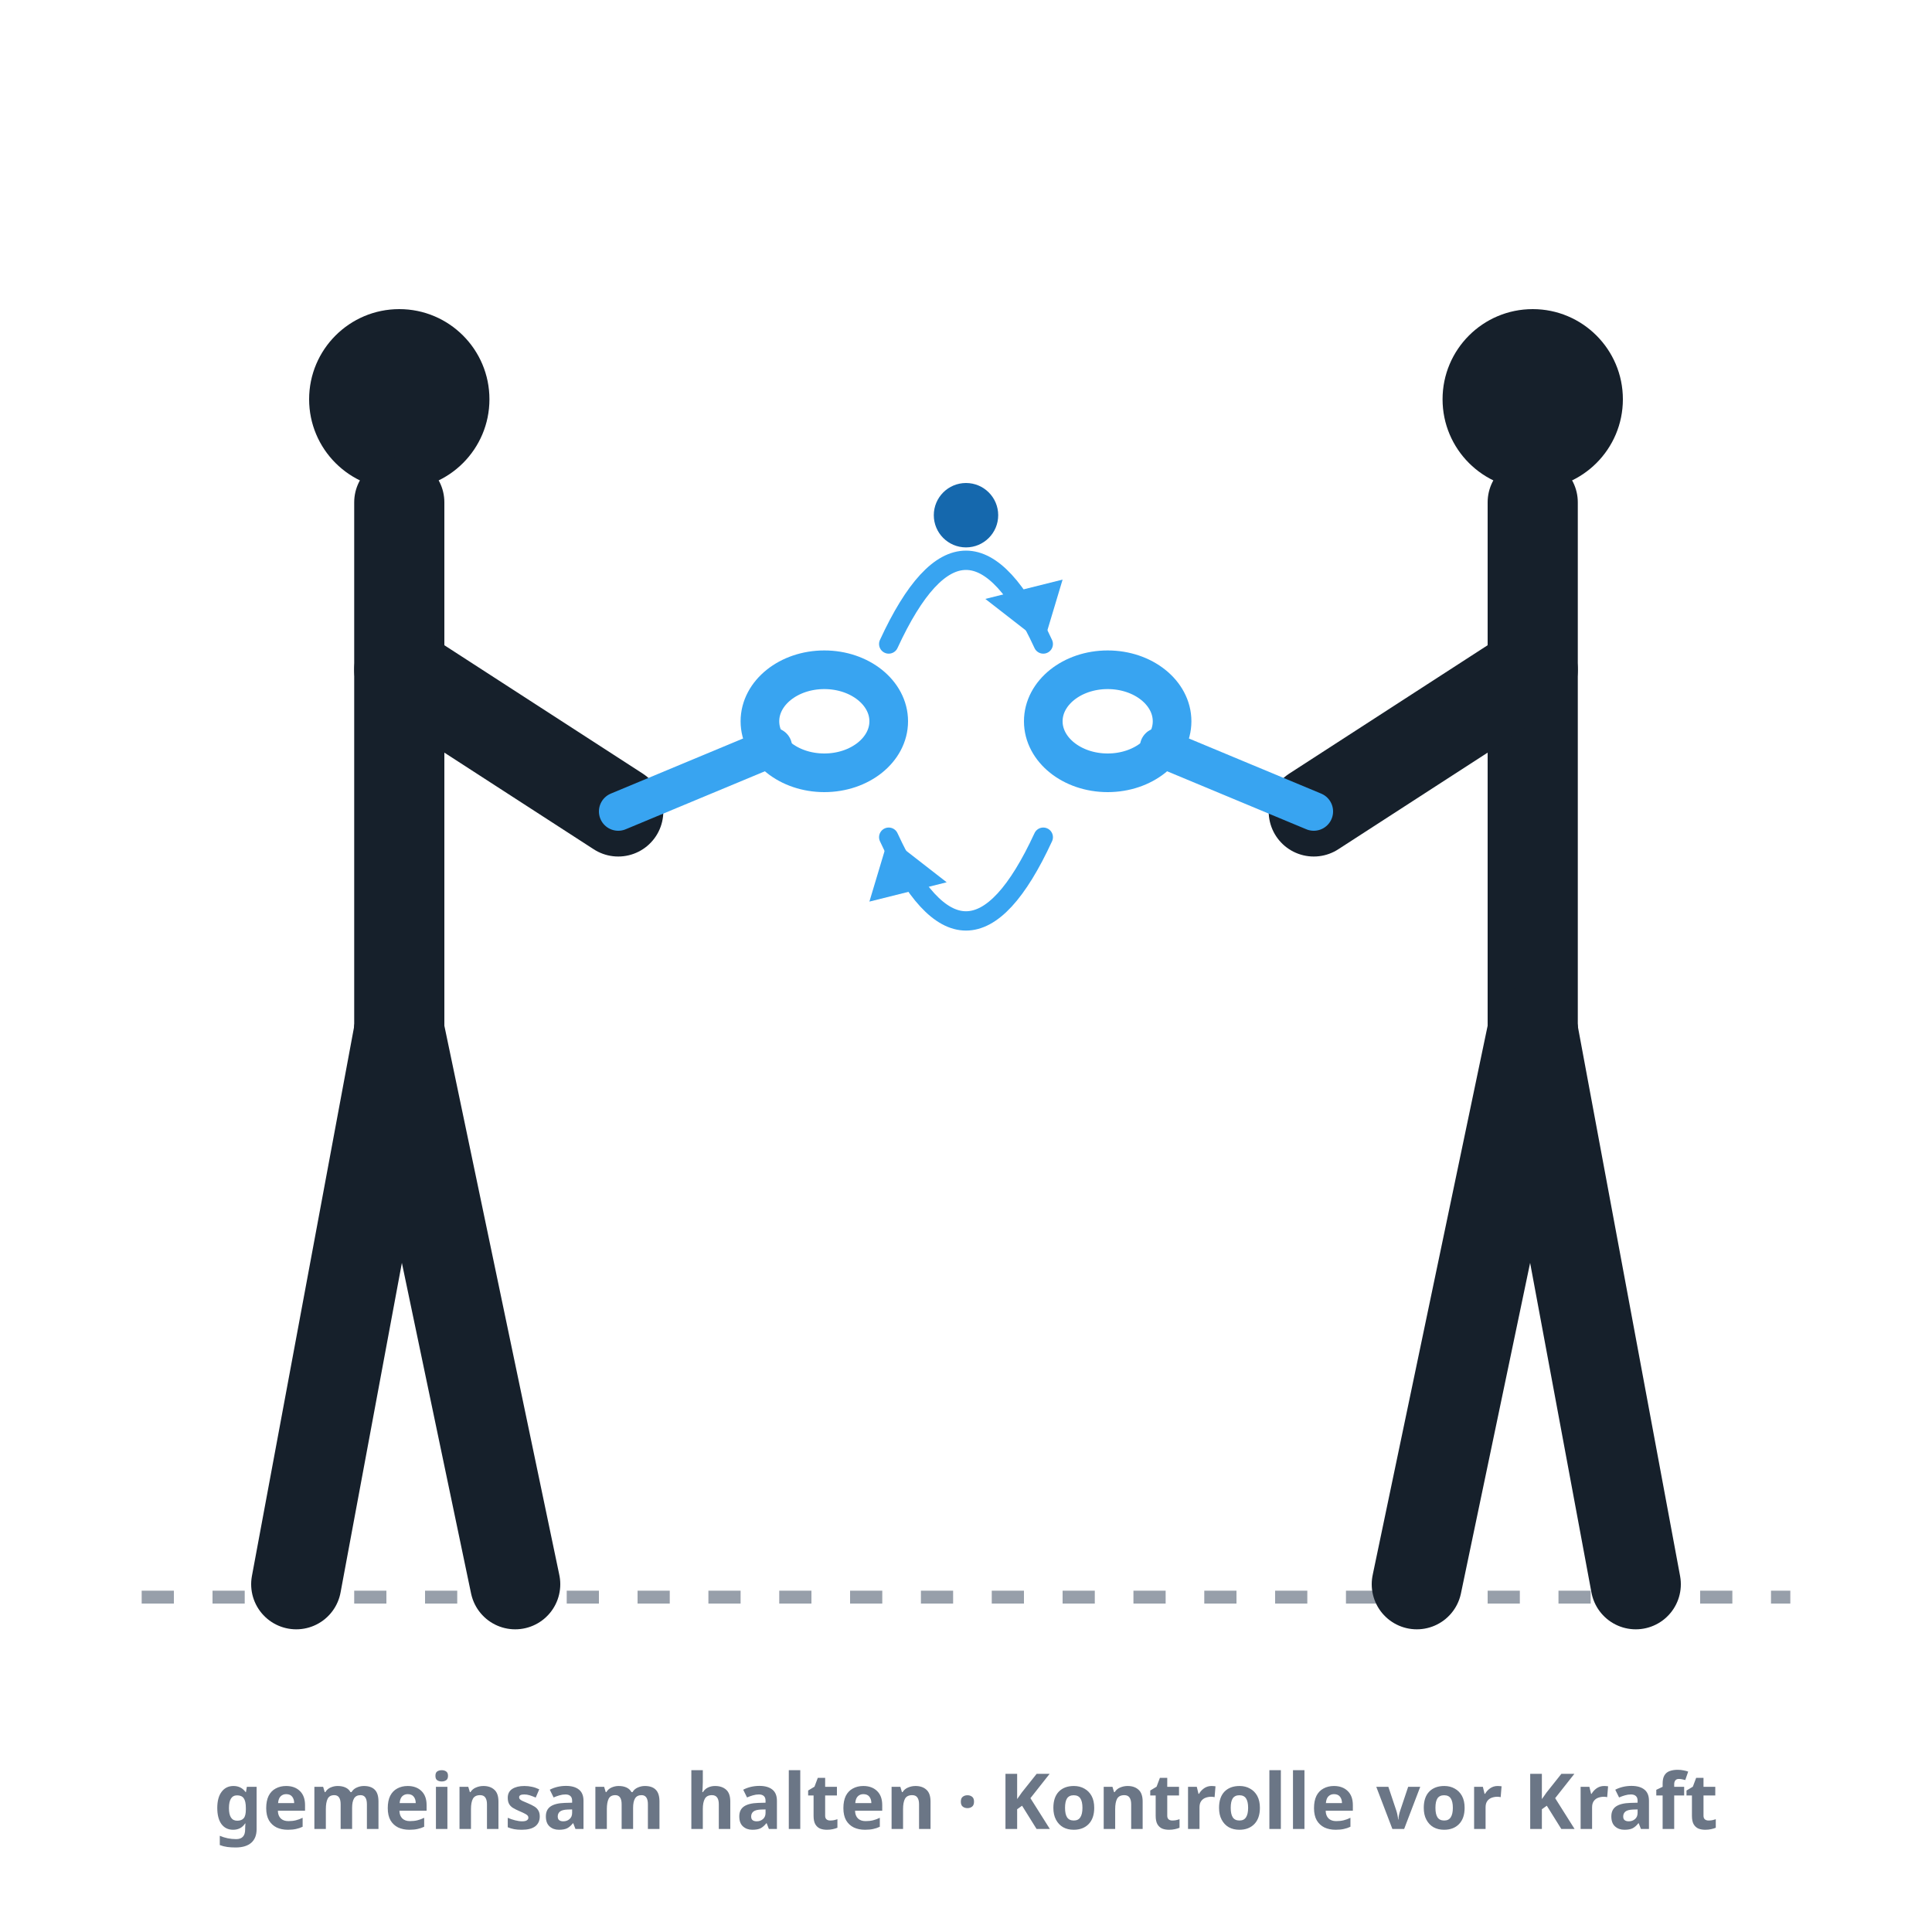
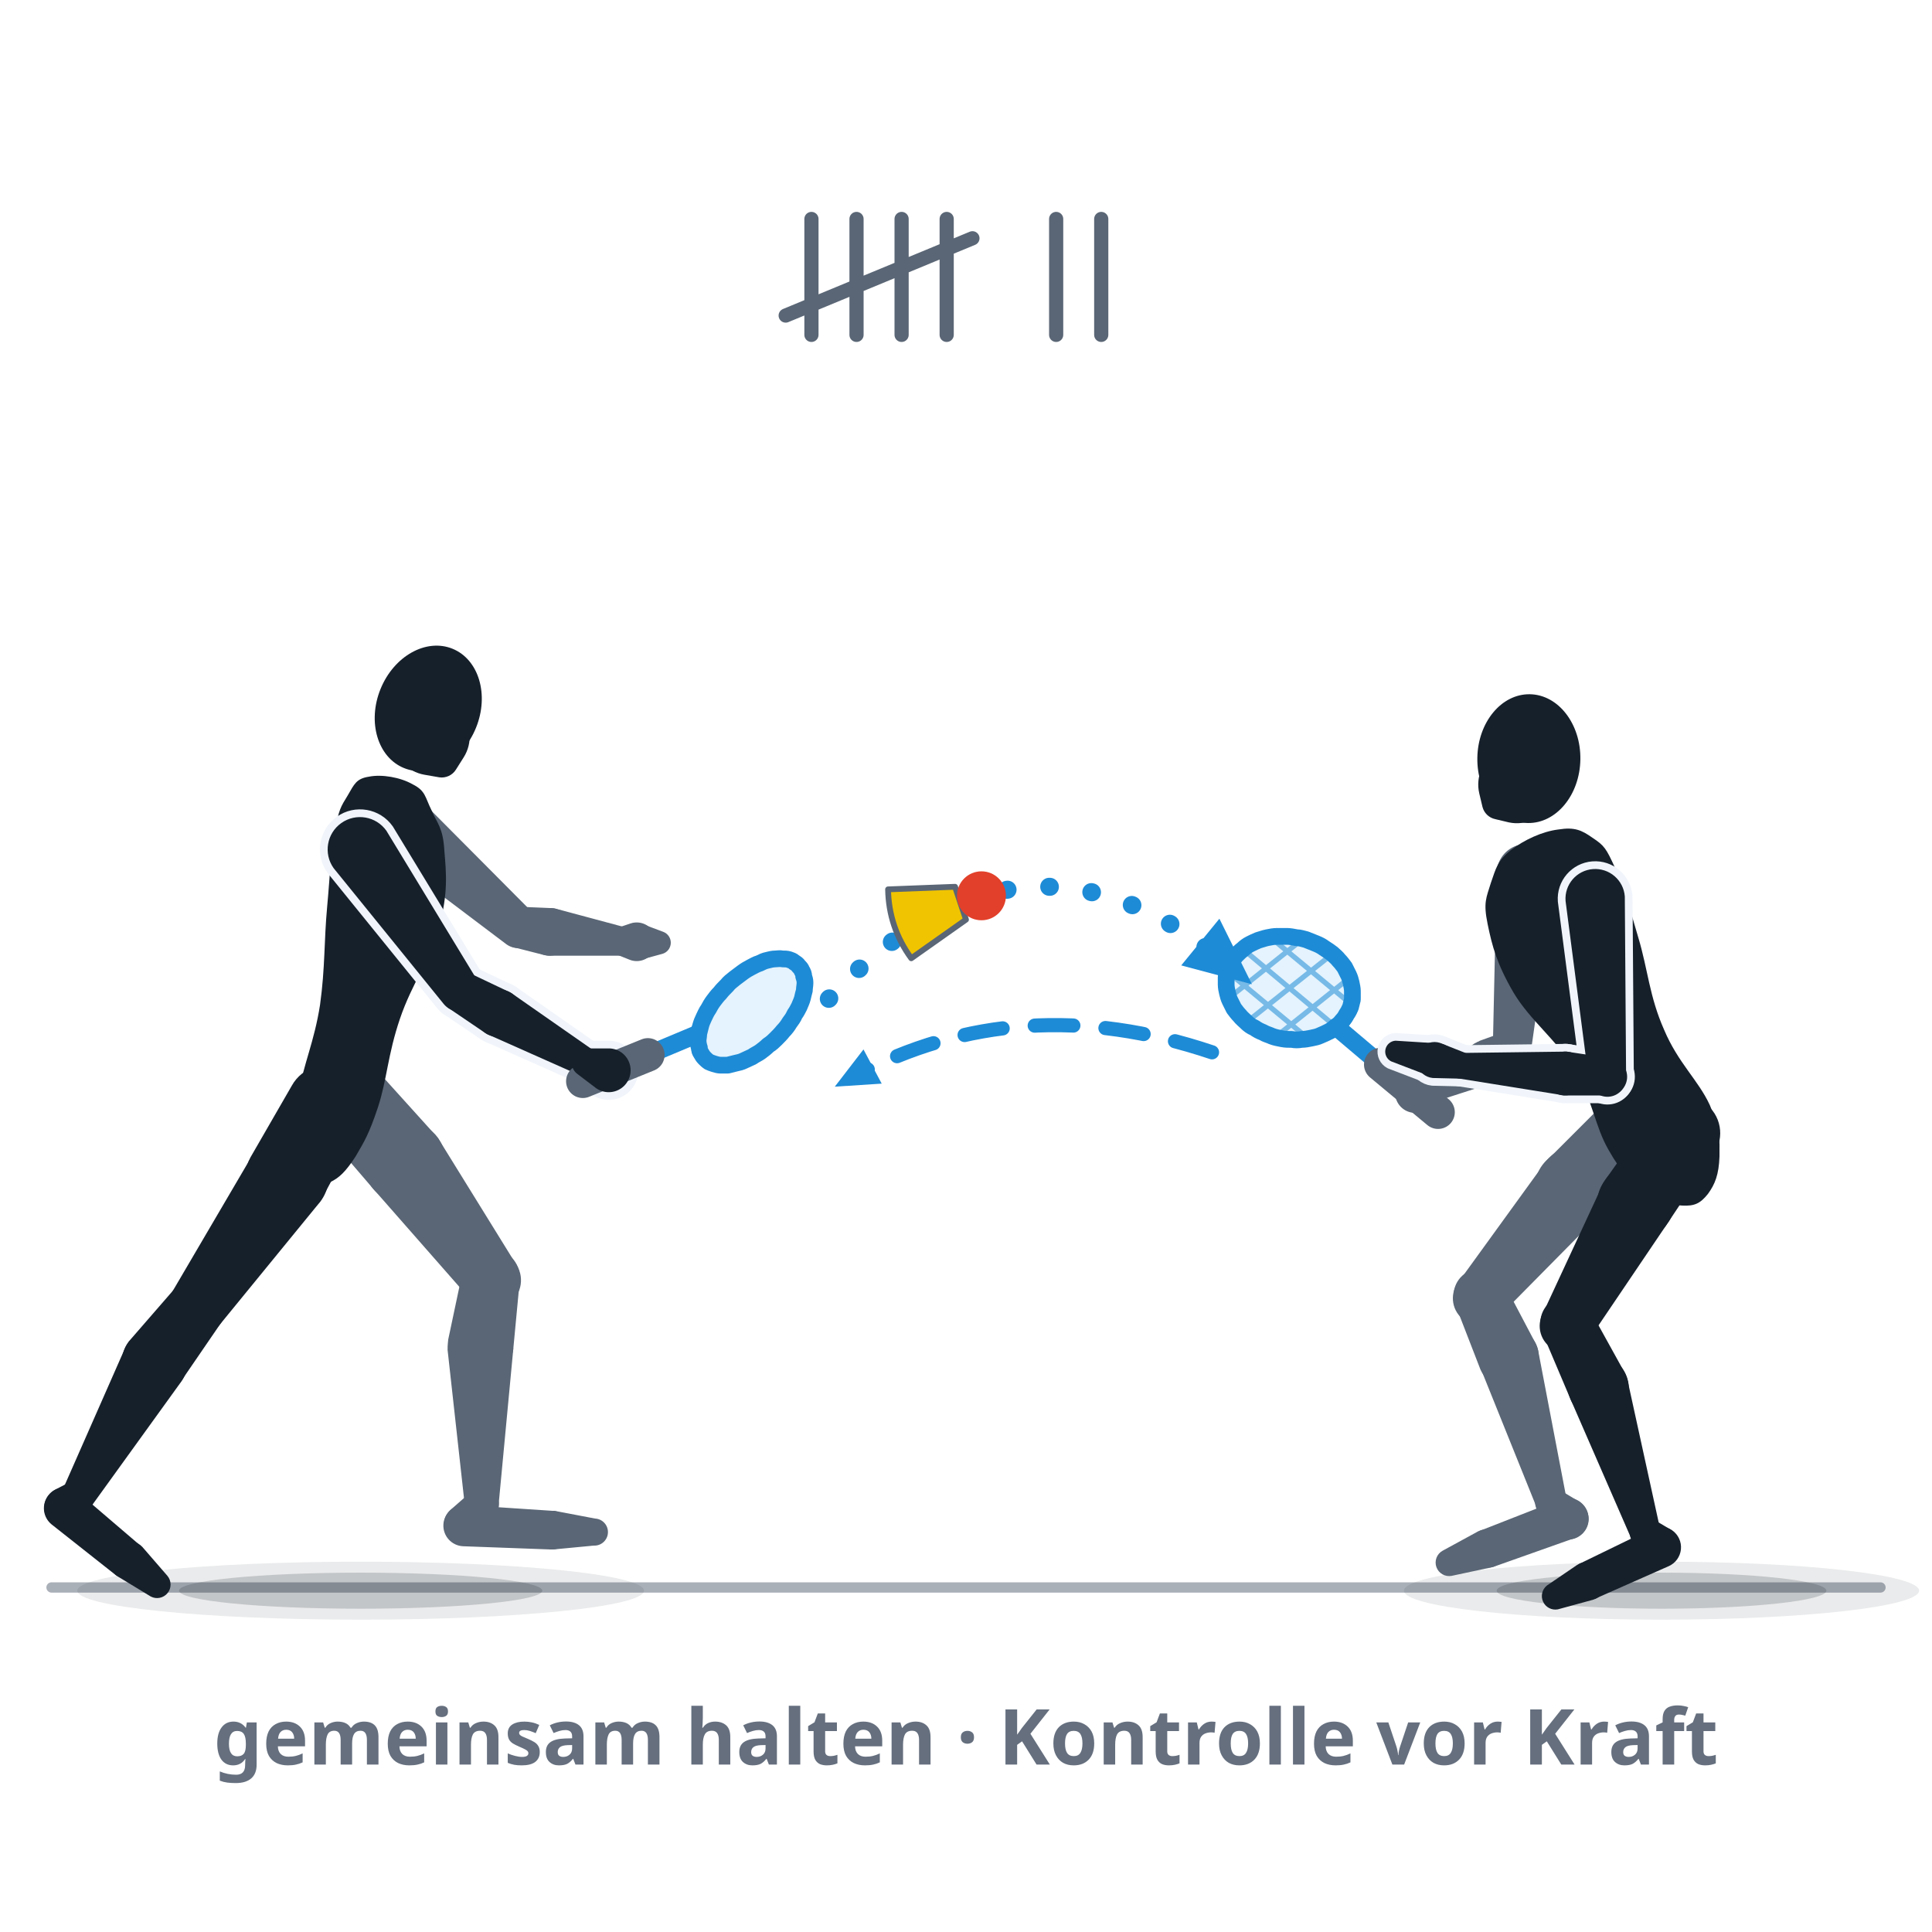
- <svg xmlns="http://www.w3.org/2000/svg" viewBox="0 0 300 300" role="img" aria-label="Funplay: zwei Spielende halten den Speeder auf mittlerer Distanz kooperativ im Spiel — ohne Court und ohne Zählung, die Flugbahn läuft flach in beide Richtungen.">
+ <svg xmlns="http://www.w3.org/2000/svg" viewBox="0 0 300 300" role="img" data-quelle="figuren" aria-label="Funplay: zwei Spielende stehen sich auf mittlerer Distanz gegenüber, ohne Court. Links trifft eine Spielerin den Speeder mit einem ruhigen Vorhand-Drive, rechts wartet ihre Partnerin in Bereitschaft. Die Bahn läuft flach hin und gestrichelt zurück, eine Strichliste zählt die Kontakte am Stück.">
  <style>
-     .fig{fill:none;stroke:var(--tinte,#16202b);stroke-width:14;stroke-linecap:round;stroke-linejoin:round}
-     .kopf{fill:var(--tinte,#16202b)}
-     .schlaeger{fill:none;stroke:var(--primaer,#38a4f1);stroke-width:6;stroke-linecap:round}
-     .bahn{fill:none;stroke:var(--primaer,#38a4f1);stroke-width:3;stroke-linecap:round}
-     .pfeil{fill:var(--primaer,#38a4f1)}
-     .speeder{fill:var(--primaer-tief,#1568ad)}
-     .boden{fill:none;stroke:var(--tinte-3,#6b7686);stroke-width:2;stroke-dasharray:5 6;opacity:.7}
-     .st{fill:var(--tinte-3,#6b7686);font:600 12px/1 system-ui,sans-serif;text-anchor:middle}
+     .s-k{fill:var(--tinte,#16202b)}
+     .s-f{fill:var(--tinte-2,#5a6675)}
+     .s-x{fill:var(--flaeche-2,#f1f5fb);stroke:var(--flaeche-2,#f1f5fb);stroke-width:2.4;stroke-linejoin:round}
+     .s-rf{fill:var(--primaer,#38a4f1);opacity:.14}
+     .s-rs{fill:none;stroke:var(--primaer-dunkel,#1e8bd6);stroke-width:.8;opacity:.55}
+     .s-rr{fill:none;stroke:var(--primaer-dunkel,#1e8bd6);stroke-width:2.6;stroke-linejoin:round}
+     .s-rh{fill:none;stroke:var(--primaer-dunkel,#1e8bd6);stroke-width:2.1;stroke-linecap:round;stroke-linejoin:round}
+     .s-rsch{fill:none;stroke:var(--primaer-dunkel,#1e8bd6);stroke-width:2.8;stroke-linecap:round}
+     .s-rg{fill:none;stroke:var(--tinte-2,#5a6675);stroke-width:5.2;stroke-linecap:round}
+     .s-korb{fill:var(--speeder-korb,#f0c400);stroke:var(--tinte-2,#5a6675);stroke-width:.9;stroke-linejoin:round}
+     .s-kappe{fill:var(--speeder-kappe,#e2402a)}
+     .s-sch{fill:var(--schatten-boden,#16202b2e)}
+     .s-schw{fill:var(--schatten-boden,#16202b2e);opacity:.5}
+     .s-bahn{fill:none;stroke:var(--primaer-dunkel,#1e8bd6);stroke-width:2.8;stroke-dasharray:.1 6.5;stroke-linecap:round}
+     .s-bahn2{fill:none;stroke:var(--primaer-dunkel,#1e8bd6);stroke-width:2.2;stroke-dasharray:6 5;stroke-linecap:round}
+     .s-mk{fill:var(--primaer-dunkel,#1e8bd6)}
+     .s-boden{fill:none;stroke:var(--tinte-3,#656f7e);stroke-width:1.6;opacity:.55;stroke-linecap:round}
+     .s-strich{fill:none;stroke:var(--tinte-2,#5a6675);stroke-width:2.2;stroke-linecap:round}
+     .st{fill:var(--tinte-3,#656f7e);font:600 12px/1 system-ui,sans-serif;text-anchor:middle}
  </style>
-   <line class="boden" x1="22" y1="248" x2="278" y2="248" />
-   <circle class="kopf" cx="62" cy="62" r="14" />
-   <path class="fig" d="M62,78 L62,160" />
-   <path class="fig" d="M62,160 L46,246" />
-   <path class="fig" d="M62,160 L80,246" />
-   <path class="fig" d="M62,104 L96,126" />
-   <path class="schlaeger" d="M96,126 L120,116" />
-   <ellipse class="schlaeger" cx="128" cy="112" rx="10" ry="8" />
-   <circle class="kopf" cx="238" cy="62" r="14" />
-   <path class="fig" d="M238,78 L238,160" />
-   <path class="fig" d="M238,160 L254,246" />
-   <path class="fig" d="M238,160 L220,246" />
-   <path class="fig" d="M238,104 L204,126" />
-   <path class="schlaeger" d="M204,126 L180,116" />
-   <ellipse class="schlaeger" cx="172" cy="112" rx="10" ry="8" />
-   <path class="bahn" d="M138,100 Q150,74 162,100" />
-   <polygon class="pfeil" points="162,100 153,93 165,90" />
-   <path class="bahn" d="M162,130 Q150,156 138,130" />
-   <polygon class="pfeil" points="138,130 147,137 135,140" />
-   <circle class="speeder" cx="150" cy="80" r="5" />
-   <text class="st" x="150" y="284">gemeinsam halten · Kontrolle vor Kraft</text>
+   <defs>
+     <marker id="p062" viewBox="0 0 10 10" markerWidth="4.4" markerHeight="4.4" refX="5" refY="5" orient="auto">
+       <path d="M1,1.2 L9.4,5 L1,8.8 Z" class="s-mk" />
+     </marker>
+     <marker id="q062" viewBox="0 0 10 10" markerWidth="3.6" markerHeight="3.6" refX="5" refY="5" orient="auto">
+       <path d="M1,1.2 L9.4,5 L1,8.8 Z" class="s-mk" />
+     </marker>
+   </defs>
+   <path class="s-boden" d="M8,246.5L292,246.5" />
+   <ellipse class="s-schw" cx="56" cy="247" rx="44" ry="4.5" />
+   <ellipse class="s-sch" cx="56" cy="247" rx="28.2" ry="2.8" />
+   <ellipse class="s-schw" cx="258" cy="247" rx="40" ry="4.5" />
+   <ellipse class="s-sch" cx="258" cy="247" rx="25.6" ry="2.8" />
+   <path class="s-strich" d="M126,34L126,52M133,34L133,52M140,34L140,52M147,34L147,52M122,49L151,37M164,34L164,52M171,34L171,52" />
+   <g class="s-f">
+     <path d="M48.6,173.7L57.7,184.3A6.4,6.4 0 1 0 67.2,175.8L57.9,165.5A6.2,6.2 0 0 0 48.6,173.7Z" />
+     <path d="M57.7,184.3L72.8,201.5A4.5,4.5 0 0 0 80,196.1L68,176.7A6.4,6.4 0 1 0 57.7,184.3Z" />
+     <path d="M71.8,197.6L69.6,208A5.1,5.1 0 1 0 79.7,209.5L80.7,198.9A4.5,4.5 0 0 0 71.8,197.6Z" />
+     <path d="M69.5,209.6L72.2,234A2.6,2.6 0 0 0 77.4,233.9L79.7,209.5A5.1,5.1 0 1 0 69.5,209.6Z" />
+     <path d="M73.1,231.7L69.9,234.5A3.2,3.2 0 1 0 74.7,238.7L77,235.1A2.6,2.6 0 0 0 73.1,231.7Z" />
+     <path d="M71.9,240.1L85.5,240.6A3,3 0 0 0 85.8,234.6L72.2,233.7A3.2,3.2 0 1 0 71.9,240.1Z" />
+     <path d="M85.9,240.6L92.2,240A2.1,2.1 0 0 0 92.4,235.8L86.1,234.6A3,3 0 1 0 85.9,240.6Z" />
+   </g>
+   <g class="s-f">
+     <path d="M58.2,131.2L78.6,146.6A3.2,3.2 0 0 0 82.8,141.8L64.8,123.7A5,5 0 1 0 58.2,131.2Z" />
+     <path d="M79.8,147.1L84.5,148.3A3.7,3.7 0 1 0 85.4,141L80.6,140.8A3.2,3.2 0 0 0 79.8,147.1Z" />
+     <path d="M85.3,148.4L96.5,148.4A2.2,2.2 0 0 0 97.1,144L86.3,141.1A3.7,3.7 0 1 0 85.3,148.4Z" />
+   </g>
+   <g class="s-f">
+     <path d="M95.7,148.2L97.7,149A3,3 0 1 0 97.9,143.4L95.8,144.1A2.2,2.2 0 0 0 95.7,148.2Z" />
+     <path d="M99.6,149L102.9,148.1A1.8,1.8 0 0 0 103,144.7L99.8,143.5A2.9,2.9 0 1 0 99.6,149Z" />
+   </g>
+   <g class="s-k">
+     <path d="M64.1,121.8C66.1,122.8 66,123.8 67,125.8C67.9,127.9 68.8,128.5 69,132.1C69.3,135.7 69.6,138.6 68.2,143.9C66.8,149.1 64,152.6 62.1,158.2C60.2,163.8 60.1,167.6 58.7,171.9C57.3,176.1 56.6,177.2 55.2,179.6C53.7,181.9 52.7,182.9 51.2,183.6C49.8,184.3 49,184.2 48,183C47,181.9 46.5,180.6 46.2,178C45.9,175.3 45.7,174.1 46.4,169.7C47.1,165.3 48.8,161.8 49.7,156C50.5,150.2 50.3,146.2 50.8,140.8C51.3,135.4 51.3,132.6 52,129.1C52.6,125.7 52.9,125.3 54,123.5C55,121.8 55.3,120.9 57.3,120.6C59.3,120.2 62.2,120.7 64.1,121.8Z" />
+     <path d="M45.3,168.6L38.9,179.7A6.4,6.4 0 1 0 50.1,185.9L56.2,174.6A6.2,6.2 0 0 0 45.3,168.6Z" />
+     <path d="M39,179.7L26.8,200.5A4.5,4.5 0 0 0 34.2,205.6L49.4,187A6.4,6.4 0 1 0 39,179.7Z" />
+     <path d="M27.3,199.9L20,208.3A5.1,5.1 0 1 0 28.1,214.5L34.4,205.3A4.5,4.5 0 0 0 27.3,199.9Z" />
+     <path d="M19.3,209.6L9.7,231.4A2.6,2.6 0 0 0 14.1,234L28.1,214.6A5.1,5.1 0 1 0 19.3,209.6Z" />
+     <path d="M10.9,230.1L8.6,231.3A3.2,3.2 0 1 0 12.6,236.1L14.1,234A2.6,2.6 0 0 0 10.9,230.1Z" />
+     <path d="M8,236.7L18,244.6A3,3 0 0 0 21.8,240L12.1,231.7A3.2,3.2 0 1 0 8,236.7Z" />
+     <path d="M18.3,244.8L23.4,247.9A2.1,2.1 0 0 0 26,244.7L22.1,240.2A3,3 0 1 0 18.3,244.8Z" />
+   </g>
+   <g class="s-k">
+     <ellipse cx="66.5" cy="110" rx="8" ry="10" transform="rotate(22.1 66.5 110)" />
+     <path d="M65.9,120.3L68.2,120.7A2.6,2.6 0 0 0 70.8,119.5L72,117.6A6,6 0 1 0 65.9,120.3Z" />
+   </g>
+   <g class="s-x">
+     <path d="M51.8,134.8L68.9,155.9A3.2,3.2 0 0 0 74.1,152.2L60,129A5,5 0 1 0 51.8,134.8Z" />
+     <path d="M69.6,156.5L75.2,160.3A3.7,3.7 0 1 0 78.8,153.9L72.7,151A3.2,3.2 0 0 0 69.6,156.5Z" />
+     <path d="M75.7,160.6L90.1,167A2.2,2.2 0 0 0 92.3,163.2L79.4,154.2A3.7,3.7 0 1 0 75.7,160.6Z" />
+     <path d="M89.7,166.8L92.6,169A3.4,3.4 0 1 0 94.7,162.8L91,162.8A2.2,2.2 0 0 0 89.7,166.8Z" />
+   </g>
+   <g class="s-k">
+     <path d="M51.8,134.8L68.9,155.9A3.2,3.2 0 0 0 74.1,152.2L60,129A5,5 0 1 0 51.8,134.8Z" />
+     <path d="M69.6,156.5L75.2,160.3A3.7,3.7 0 1 0 78.8,153.9L72.7,151A3.2,3.2 0 0 0 69.6,156.5Z" />
+     <path d="M75.7,160.6L90.1,167A2.2,2.2 0 0 0 92.3,163.2L79.4,154.2A3.7,3.7 0 1 0 75.7,160.6Z" />
+   </g>
+   <path class="s-rf" d="M124.9,153.8C124.8,154.1 124.7,154.6 124.6,155C124.5,155.4 124.3,155.8 124.1,156.3C123.9,156.7 123.7,157.1 123.4,157.5C123.2,158 122.9,158.4 122.6,158.8C122.3,159.3 122,159.7 121.6,160.1C121.3,160.5 120.9,160.9 120.5,161.3C120.2,161.6 119.8,162 119.3,162.3C118.9,162.7 118.5,163 118.1,163.3C117.7,163.6 117.2,163.8 116.8,164.1C116.4,164.3 115.9,164.5 115.5,164.7C115.1,164.9 114.7,165 114.2,165.1C113.8,165.2 113.4,165.3 113,165.4C112.7,165.4 112.3,165.4 111.9,165.4C111.6,165.4 111.2,165.3 110.9,165.2C110.6,165.1 110.3,165 110.1,164.9C109.8,164.7 109.6,164.5 109.4,164.3C109.2,164.1 109,163.8 108.9,163.6C108.7,163.3 108.6,163 108.6,162.7C108.5,162.4 108.4,162 108.4,161.6C108.4,161.3 108.5,160.9 108.5,160.5C108.6,160.1 108.7,159.7 108.8,159.3C108.9,158.9 109.1,158.4 109.3,158C109.5,157.6 109.7,157.1 110,156.7C110.2,156.3 110.5,155.8 110.8,155.4C111.1,155 111.4,154.6 111.8,154.2C112.1,153.8 112.5,153.4 112.9,153C113.2,152.6 113.6,152.3 114.1,151.9C114.5,151.6 114.9,151.3 115.3,151C115.7,150.7 116.2,150.4 116.6,150.2C117,150 117.5,149.7 117.9,149.6C118.3,149.4 118.7,149.2 119.2,149.1C119.6,149 120,148.9 120.4,148.9C120.7,148.9 121.1,148.8 121.5,148.9C121.8,148.9 122.2,148.9 122.5,149C122.8,149.1 123.1,149.2 123.3,149.4C123.6,149.6 123.8,149.7 124,150C124.2,150.2 124.4,150.4 124.5,150.7C124.7,151 124.8,151.3 124.8,151.6C124.9,151.9 125,152.2 125,152.6C125,153 124.9,153.4 124.9,153.8Z" />
+   <path class="s-rh" d="M109.5,157.3L108,160.7L108.5,163.3" />
+   <path class="s-rsch" d="M100.6,163.8L108,160.7" />
+   <path class="s-rr" d="M124.9,153.8C124.8,154.1 124.7,154.6 124.6,155C124.5,155.4 124.3,155.8 124.1,156.3C123.9,156.7 123.7,157.1 123.4,157.5C123.2,158 122.9,158.4 122.6,158.8C122.3,159.3 122,159.7 121.6,160.1C121.3,160.5 120.9,160.9 120.5,161.3C120.2,161.6 119.8,162 119.3,162.3C118.9,162.7 118.5,163 118.1,163.3C117.7,163.6 117.2,163.8 116.8,164.1C116.4,164.3 115.9,164.5 115.5,164.7C115.1,164.9 114.7,165 114.2,165.1C113.8,165.2 113.4,165.3 113,165.4C112.7,165.4 112.3,165.4 111.9,165.4C111.6,165.4 111.2,165.3 110.9,165.2C110.6,165.1 110.3,165 110.1,164.9C109.8,164.7 109.6,164.5 109.4,164.3C109.2,164.1 109,163.8 108.9,163.6C108.7,163.3 108.6,163 108.6,162.7C108.5,162.4 108.4,162 108.4,161.6C108.4,161.3 108.5,160.9 108.5,160.5C108.6,160.1 108.7,159.7 108.8,159.3C108.9,158.9 109.1,158.4 109.3,158C109.5,157.6 109.7,157.1 110,156.7C110.2,156.3 110.5,155.8 110.8,155.4C111.1,155 111.4,154.6 111.8,154.2C112.1,153.8 112.5,153.4 112.9,153C113.2,152.6 113.6,152.3 114.1,151.9C114.5,151.6 114.9,151.3 115.3,151C115.7,150.7 116.2,150.4 116.6,150.2C117,150 117.5,149.7 117.9,149.6C118.3,149.4 118.7,149.2 119.2,149.1C119.6,149 120,148.9 120.4,148.9C120.7,148.9 121.1,148.8 121.5,148.9C121.8,148.9 122.2,148.9 122.5,149C122.8,149.1 123.1,149.2 123.3,149.4C123.6,149.6 123.8,149.7 124,150C124.2,150.2 124.4,150.4 124.5,150.7C124.7,151 124.8,151.3 124.8,151.6C124.9,151.9 125,152.2 125,152.6C125,153 124.9,153.4 124.9,153.8Z" />
+   <path class="s-rg" d="M90.5,167.9L100.6,163.8" />
+   <g class="s-k">
+     <path d="M89.7,166.8L92.6,169A3.4,3.4 0 1 0 94.7,162.8L91,162.8A2.2,2.2 0 0 0 89.7,166.8Z" />
+   </g>
+   <g class="s-f">
+     <path d="M250.6,169.8L240.7,179.7A5.9,5.9 0 1 0 249,187.9L258.7,177.8A5.7,5.7 0 0 0 250.6,169.8Z" />
+     <path d="M240,180.4L226.6,198.9A4.1,4.1 0 0 0 232.9,204.3L249,188A5.9,5.9 0 1 0 240,180.4Z" />
+     <path d="M226.1,202.9L229.9,212.7A4.7,4.7 0 1 0 238.5,208.7L233.6,199.4A4.1,4.1 0 0 0 226.1,202.9Z" />
+     <path d="M230,212.7L238.7,234.3A2.4,2.4 0 0 0 243.3,233L238.9,210A4.7,4.7 0 1 0 230,212.7Z" />
+     <path d="M238.9,234.8L240.8,237.6A3.2,3.2 0 1 0 245.1,233.1L242.1,231.3A2.4,2.4 0 0 0 238.9,234.8Z" />
+     <path d="M242.3,232.8L229.8,237.7A3,3 0 0 0 231.9,243.3L244.6,238.8A3.2,3.2 0 1 0 242.3,232.8Z" />
+     <path d="M229.5,237.8L224,240.8A2.1,2.1 0 0 0 225.4,244.7L231.5,243.4A3,3 0 1 0 229.5,237.8Z" />
+   </g>
+   <g class="s-f">
+     <path d="M232.4,135.8L231.8,162.9A2.9,2.9 0 0 0 237.7,163.4L241.5,136.6A4.6,4.6 0 1 0 232.4,135.8Z" />
+     <path d="M233.7,160.2L229.8,161.6A3.4,3.4 0 1 0 232.8,167.7L236.3,165.4A2.9,2.9 0 0 0 233.7,160.2Z" />
+     <path d="M229,162L221,167.5A2,2 0 0 0 222.7,171.1L232,168.1A3.4,3.4 0 1 0 229,162Z" />
+   </g>
+   <path class="s-rf" d="M193,147.4C192.6,147.7 192.3,148 192,148.3C191.7,148.6 191.5,149 191.3,149.3C191,149.7 190.9,150.1 190.7,150.5C190.6,150.9 190.5,151.3 190.4,151.7C190.4,152.1 190.4,152.5 190.4,152.9C190.4,153.3 190.5,153.8 190.6,154.2C190.7,154.6 190.8,155 191,155.4C191.2,155.8 191.4,156.2 191.6,156.6C191.9,157 192.2,157.4 192.5,157.7C192.8,158.1 193.2,158.4 193.5,158.7C193.9,159.1 194.3,159.4 194.8,159.6C195.2,159.9 195.6,160.1 196.1,160.3C196.6,160.6 197.1,160.7 197.5,160.9C198,161.1 198.6,161.2 199.1,161.3C199.6,161.4 200.1,161.4 200.6,161.4C201.1,161.5 201.6,161.5 202.1,161.4C202.6,161.4 203.1,161.3 203.6,161.2C204.1,161.1 204.6,161 205,160.8C205.5,160.6 205.9,160.4 206.3,160.2C206.7,160 207.1,159.7 207.4,159.4C207.8,159.2 208.1,158.9 208.4,158.5C208.7,158.2 208.9,157.9 209.1,157.5C209.4,157.1 209.5,156.8 209.7,156.4C209.8,156 209.9,155.6 210,155.2C210,154.7 210,154.3 210,153.9C210,153.5 209.9,153.1 209.8,152.6C209.7,152.2 209.6,151.8 209.4,151.4C209.2,151 209,150.6 208.8,150.2C208.5,149.8 208.2,149.4 207.9,149.1C207.6,148.7 207.2,148.4 206.9,148.1C206.5,147.8 206.1,147.5 205.6,147.2C205.2,146.9 204.8,146.7 204.3,146.5C203.8,146.3 203.3,146.1 202.8,145.9C202.4,145.8 201.8,145.6 201.3,145.6C200.8,145.5 200.3,145.4 199.8,145.4C199.3,145.4 198.8,145.4 198.3,145.4C197.8,145.4 197.3,145.5 196.8,145.6C196.3,145.7 195.8,145.9 195.4,146C194.9,146.2 194.5,146.4 194.1,146.6C193.7,146.8 193.3,147.1 193,147.4Z" />
+   <path class="s-rs" d="M209.4,155.6L197.7,145.9M206.9,159L193.5,147.8M202.7,160.9L191,151.2M209.1,152.2L198.6,160.6M206.3,148.6L194.1,158.3M201.8,146.2L191.3,154.6" />
+   <path class="s-rh" d="M209.7,156.9L207.9,159.8L204.3,161.2" />
+   <path class="s-rsch" d="M214.4,165.3L207.9,159.8" />
+   <path class="s-rr" d="M193,147.4C192.6,147.7 192.3,148 192,148.3C191.7,148.6 191.5,149 191.3,149.3C191,149.7 190.9,150.1 190.7,150.5C190.6,150.9 190.5,151.3 190.4,151.7C190.4,152.1 190.4,152.5 190.4,152.9C190.4,153.3 190.5,153.8 190.6,154.2C190.7,154.6 190.8,155 191,155.4C191.2,155.8 191.4,156.2 191.6,156.6C191.9,157 192.2,157.4 192.5,157.7C192.8,158.1 193.2,158.4 193.5,158.7C193.9,159.1 194.3,159.4 194.8,159.6C195.2,159.9 195.6,160.1 196.1,160.3C196.6,160.6 197.1,160.7 197.5,160.9C198,161.1 198.6,161.2 199.1,161.3C199.6,161.4 200.1,161.4 200.6,161.4C201.1,161.5 201.6,161.5 202.1,161.4C202.6,161.4 203.1,161.3 203.6,161.2C204.1,161.1 204.6,161 205,160.8C205.5,160.6 205.9,160.4 206.3,160.2C206.7,160 207.1,159.7 207.4,159.4C207.8,159.2 208.1,158.9 208.4,158.5C208.7,158.2 208.9,157.9 209.1,157.5C209.4,157.1 209.5,156.8 209.7,156.4C209.8,156 209.9,155.6 210,155.2C210,154.7 210,154.3 210,153.9C210,153.5 209.9,153.1 209.8,152.6C209.7,152.2 209.6,151.8 209.4,151.4C209.2,151 209,150.6 208.8,150.2C208.5,149.8 208.2,149.4 207.9,149.1C207.6,148.7 207.2,148.4 206.9,148.1C206.5,147.8 206.1,147.5 205.6,147.2C205.2,146.9 204.8,146.7 204.3,146.5C203.8,146.3 203.3,146.1 202.8,145.9C202.4,145.8 201.8,145.6 201.3,145.6C200.8,145.5 200.3,145.4 199.8,145.4C199.3,145.4 198.8,145.4 198.3,145.4C197.8,145.4 197.3,145.5 196.8,145.6C196.3,145.7 195.8,145.9 195.4,146C194.9,146.2 194.5,146.4 194.1,146.6C193.7,146.8 193.3,147.1 193,147.4Z" />
+   <path class="s-rg" d="M223.3,172.7L214.4,165.3" />
+   <g class="s-f">
+     <path d="M222.6,167.2L220.5,166.7A3.1,3.1 0 1 0 221.7,172.1L223.4,170.7A2,2 0 0 0 222.6,167.2Z" />
+   </g>
+   <g class="s-k">
+     <path d="M242,128.8C244.5,128.4 245.6,128.9 247.3,130.1C249.1,131.3 249.4,131.7 250.8,134.8C252.2,137.9 252.9,140.5 254.4,145.6C255.9,150.6 256.1,154.7 258.4,159.9C260.6,165.1 263.7,167.7 265.5,171.6C267.2,175.6 267,176.9 267,179.6C266.9,182.4 266.3,183.9 265.2,185.4C264,186.9 263.1,187.3 261.2,187.2C259.2,187.1 257.6,186.5 255.3,184.8C253,183.1 251.9,182.3 249.8,178.6C247.6,174.8 247.4,171 244.5,166.1C241.5,161.2 237.7,158.6 235,154.1C232.4,149.6 231.7,146.9 231,143.5C230.3,140.1 230.8,139.4 231.5,137.1C232.3,134.8 232.5,133.7 234.6,132C236.7,130.4 239.5,129.1 242,128.8Z" />
+     <path d="M256.7,172.7L249.2,183.3A5.9,5.9 0 1 0 258.9,190L266.1,179.2A5.7,5.7 0 0 0 256.7,172.7Z" />
+     <path d="M248.7,184.3L239.6,203.9A4.1,4.1 0 0 0 246.8,207.9L258.9,190A5.9,5.9 0 1 0 248.7,184.3Z" />
+     <path d="M239.6,207.2L243.8,217.1A4.7,4.7 0 1 0 252.2,213L247,203.6A4.1,4.1 0 0 0 239.6,207.2Z" />
+     <path d="M243.8,217.1L253.3,238.9A2.4,2.4 0 0 0 257.8,237.5L252.7,214.2A4.7,4.7 0 1 0 243.8,217.1Z" />
+     <path d="M253.4,239.2L255,241.9A3.2,3.2 0 1 0 259.4,237.5L256.7,235.9A2.4,2.4 0 0 0 253.4,239.2Z" />
+     <path d="M256.4,237.4L245.3,242.8A3,3 0 0 0 247.8,248.2L259.1,243.2A3.2,3.2 0 1 0 256.4,237.4Z" />
+     <path d="M244.9,243L240.2,246.2A2.1,2.1 0 0 0 241.9,249.9L247.4,248.4A3,3 0 1 0 244.9,243Z" />
+   </g>
+   <g class="s-k">
+     <ellipse cx="237.4" cy="117.8" rx="8" ry="10" transform="rotate(0.9 237.4 117.8)" />
+     <path d="M229.7,123.2L230.2,125.3A2.6,2.6 0 0 0 232.2,127.2L234.3,127.7A6,6 0 1 0 229.7,123.2Z" />
+   </g>
+   <g class="s-x">
+     <path d="M243.1,139.9L246.7,167.6A2.9,2.9 0 0 0 252.5,167.2L252.3,139.2A4.6,4.6 0 1 0 243.1,139.9Z" />
+     <path d="M250,164.3L243.3,163.3A3.4,3.4 0 1 0 242.8,170.1L249.5,170.1A2.9,2.9 0 0 0 250,164.3Z" />
+     <path d="M242.8,163.3L227,163.5A2,2 0 0 0 226.7,167.5L242.3,170A3.4,3.4 0 1 0 242.8,163.3Z" />
+     <path d="M227.8,163.6L224,162.1A2.8,2.8 0 1 0 222.9,167.4L227,167.5A2,2 0 0 0 227.8,163.6Z" />
+     <path d="M223.1,162L216.7,161.6A1.7,1.7 0 0 0 216,164.8L222,167.1A2.7,2.7 0 1 0 223.1,162Z" />
+   </g>
+   <g class="s-k">
+     <path d="M243.1,139.9L246.7,167.6A2.9,2.9 0 0 0 252.5,167.2L252.3,139.2A4.6,4.6 0 1 0 243.1,139.9Z" />
+     <path d="M250,164.3L243.3,163.3A3.4,3.4 0 1 0 242.8,170.1L249.5,170.1A2.9,2.9 0 0 0 250,164.3Z" />
+     <path d="M242.8,163.3L227,163.5A2,2 0 0 0 226.7,167.5L242.3,170A3.4,3.4 0 1 0 242.8,163.3Z" />
+   </g>
+   <g class="s-k">
+     <path d="M227.8,163.6L224,162.1A2.8,2.8 0 1 0 222.9,167.4L227,167.5A2,2 0 0 0 227.8,163.6Z" />
+     <path d="M223.1,162L216.7,161.6A1.7,1.7 0 0 0 216,164.8L222,167.1A2.7,2.7 0 1 0 223.1,162Z" />
+   </g>
+   <path class="s-bahn" d="M128.7,155.1 Q 158.4,123.4 190.2,149.4" marker-end="url(#p062)" />
+   <path class="s-bahn2" d="M188.2,163.4 Q 158.4,153.4 132.7,167.1" marker-end="url(#q062)" />
+   <path class="s-korb" d="M150,142.8L141.5,148.8Q138,144 137.9,138.1L148.3,137.7Z" />
+   <path class="s-kappe" d="M148.6,139.1a3.8,3.8 0 1 0 7.6,0a3.8,3.8 0 1 0 -7.6,0Z" />
+   <text class="st" x="150" y="274">gemeinsam halten · Kontrolle vor Kraft</text>
</svg>
